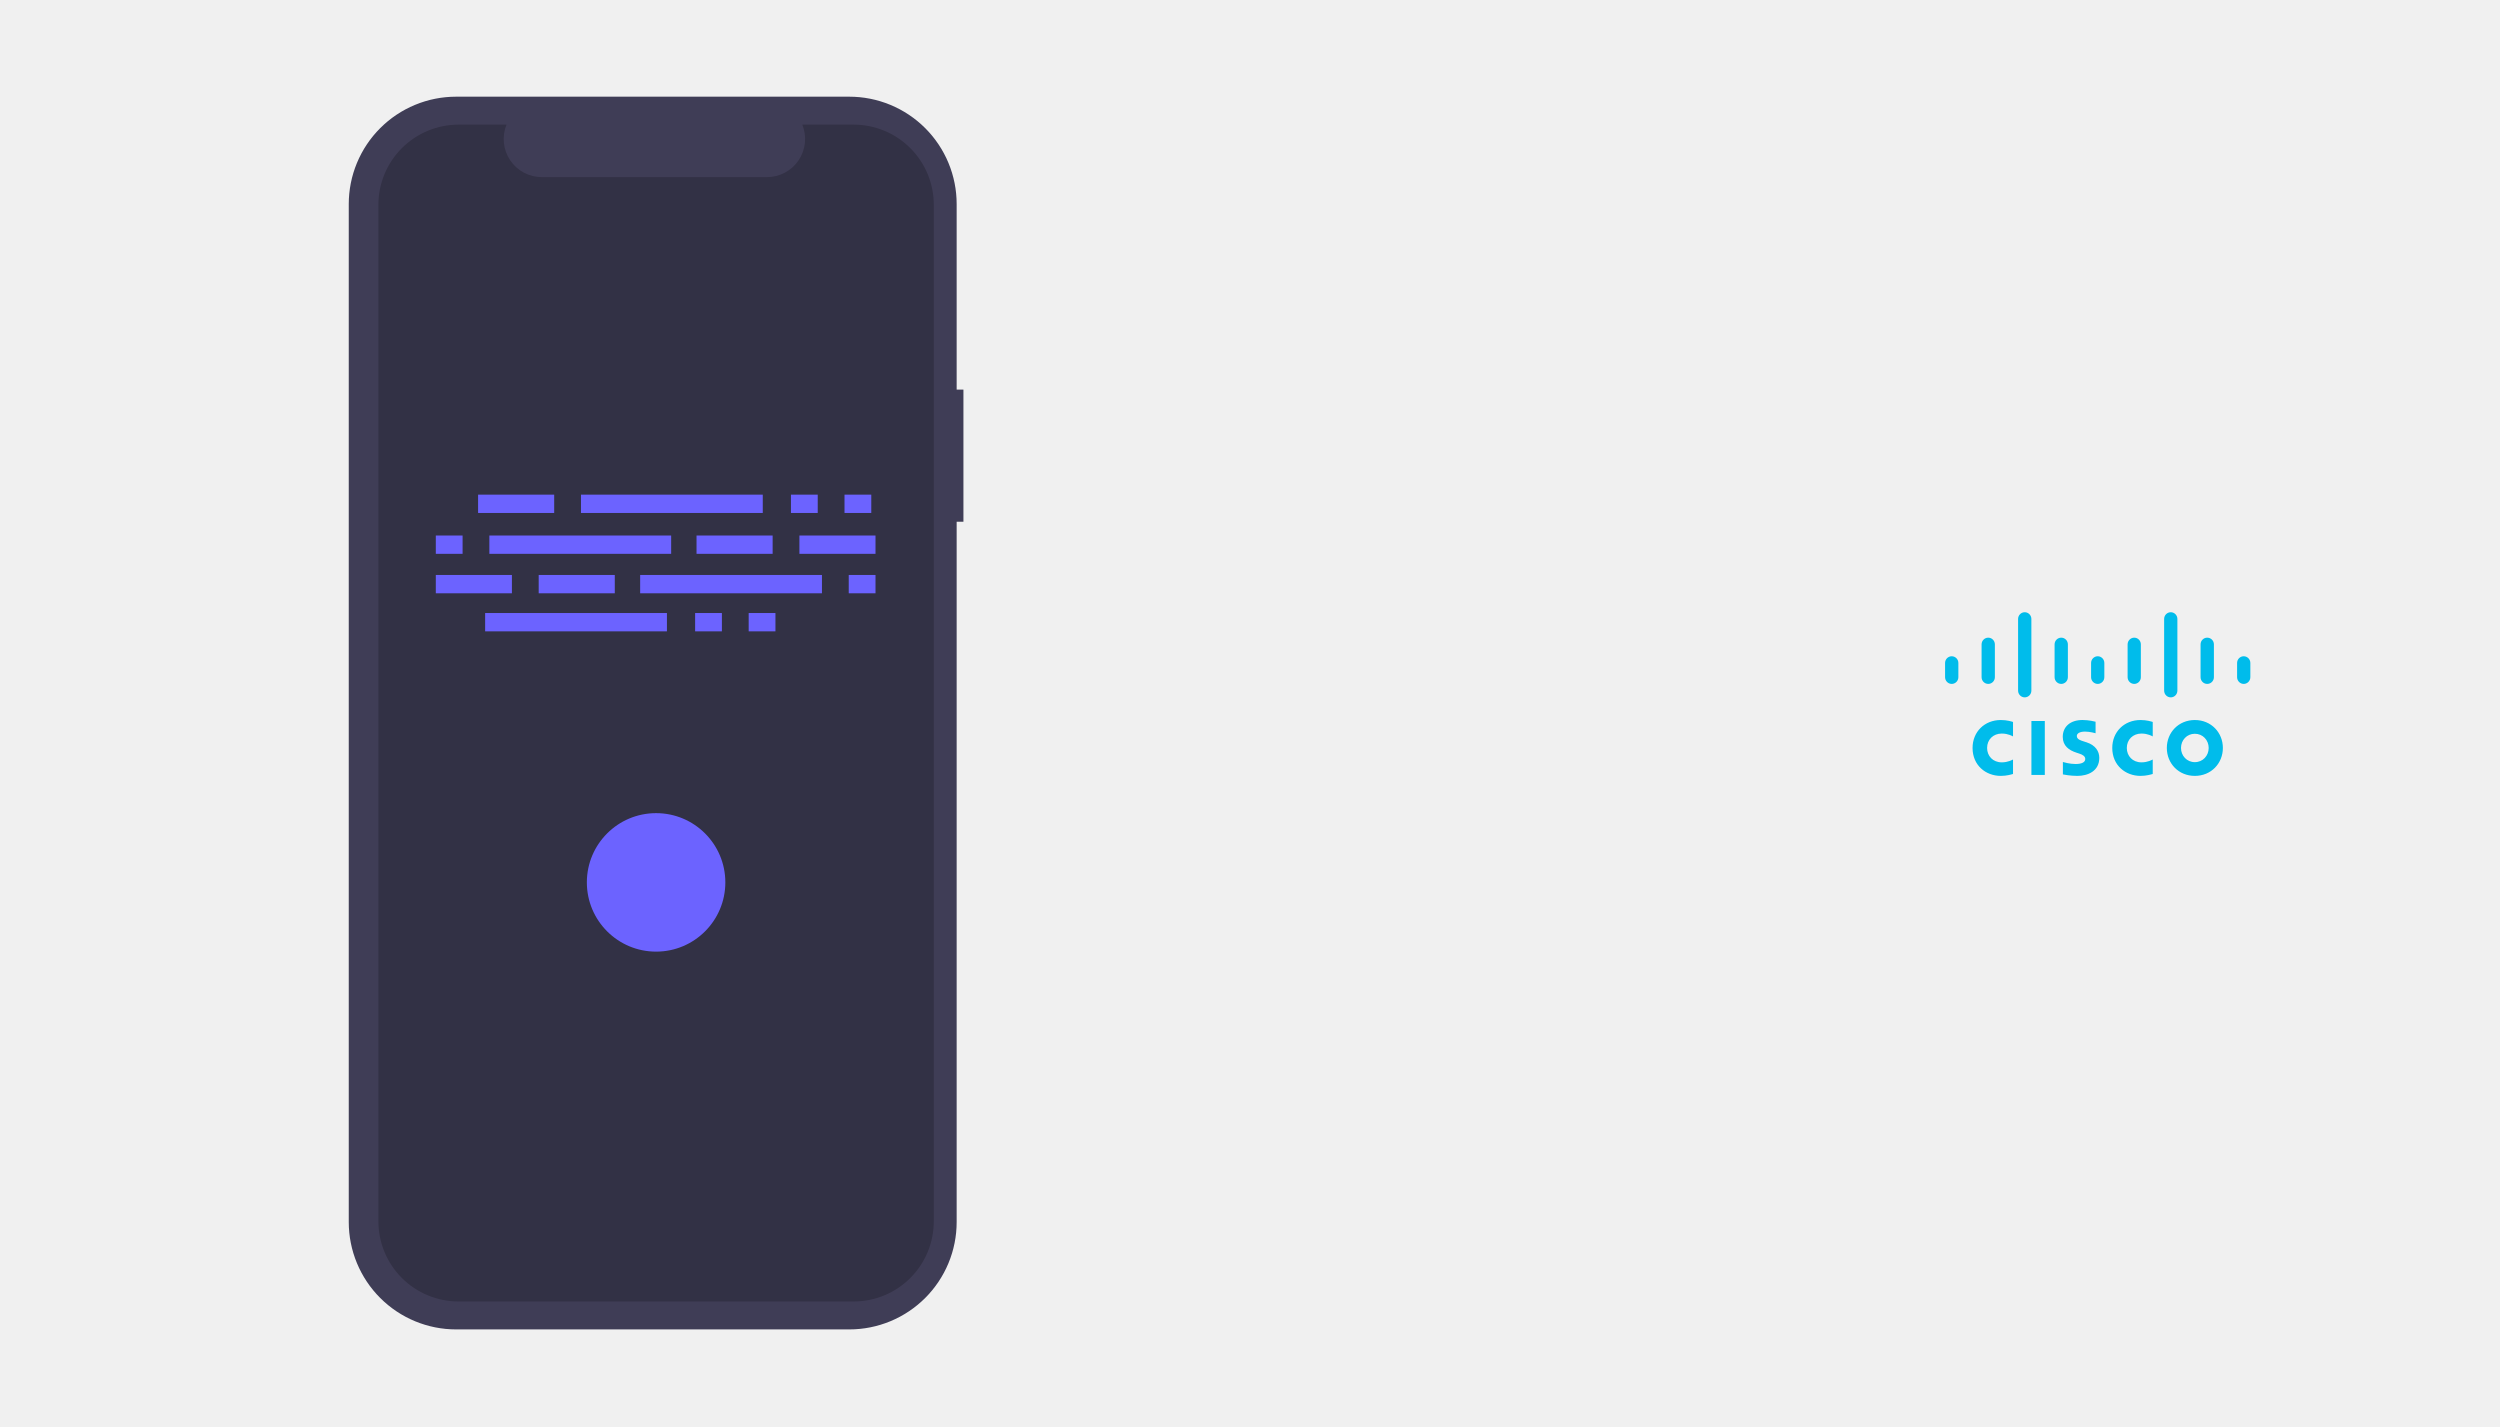
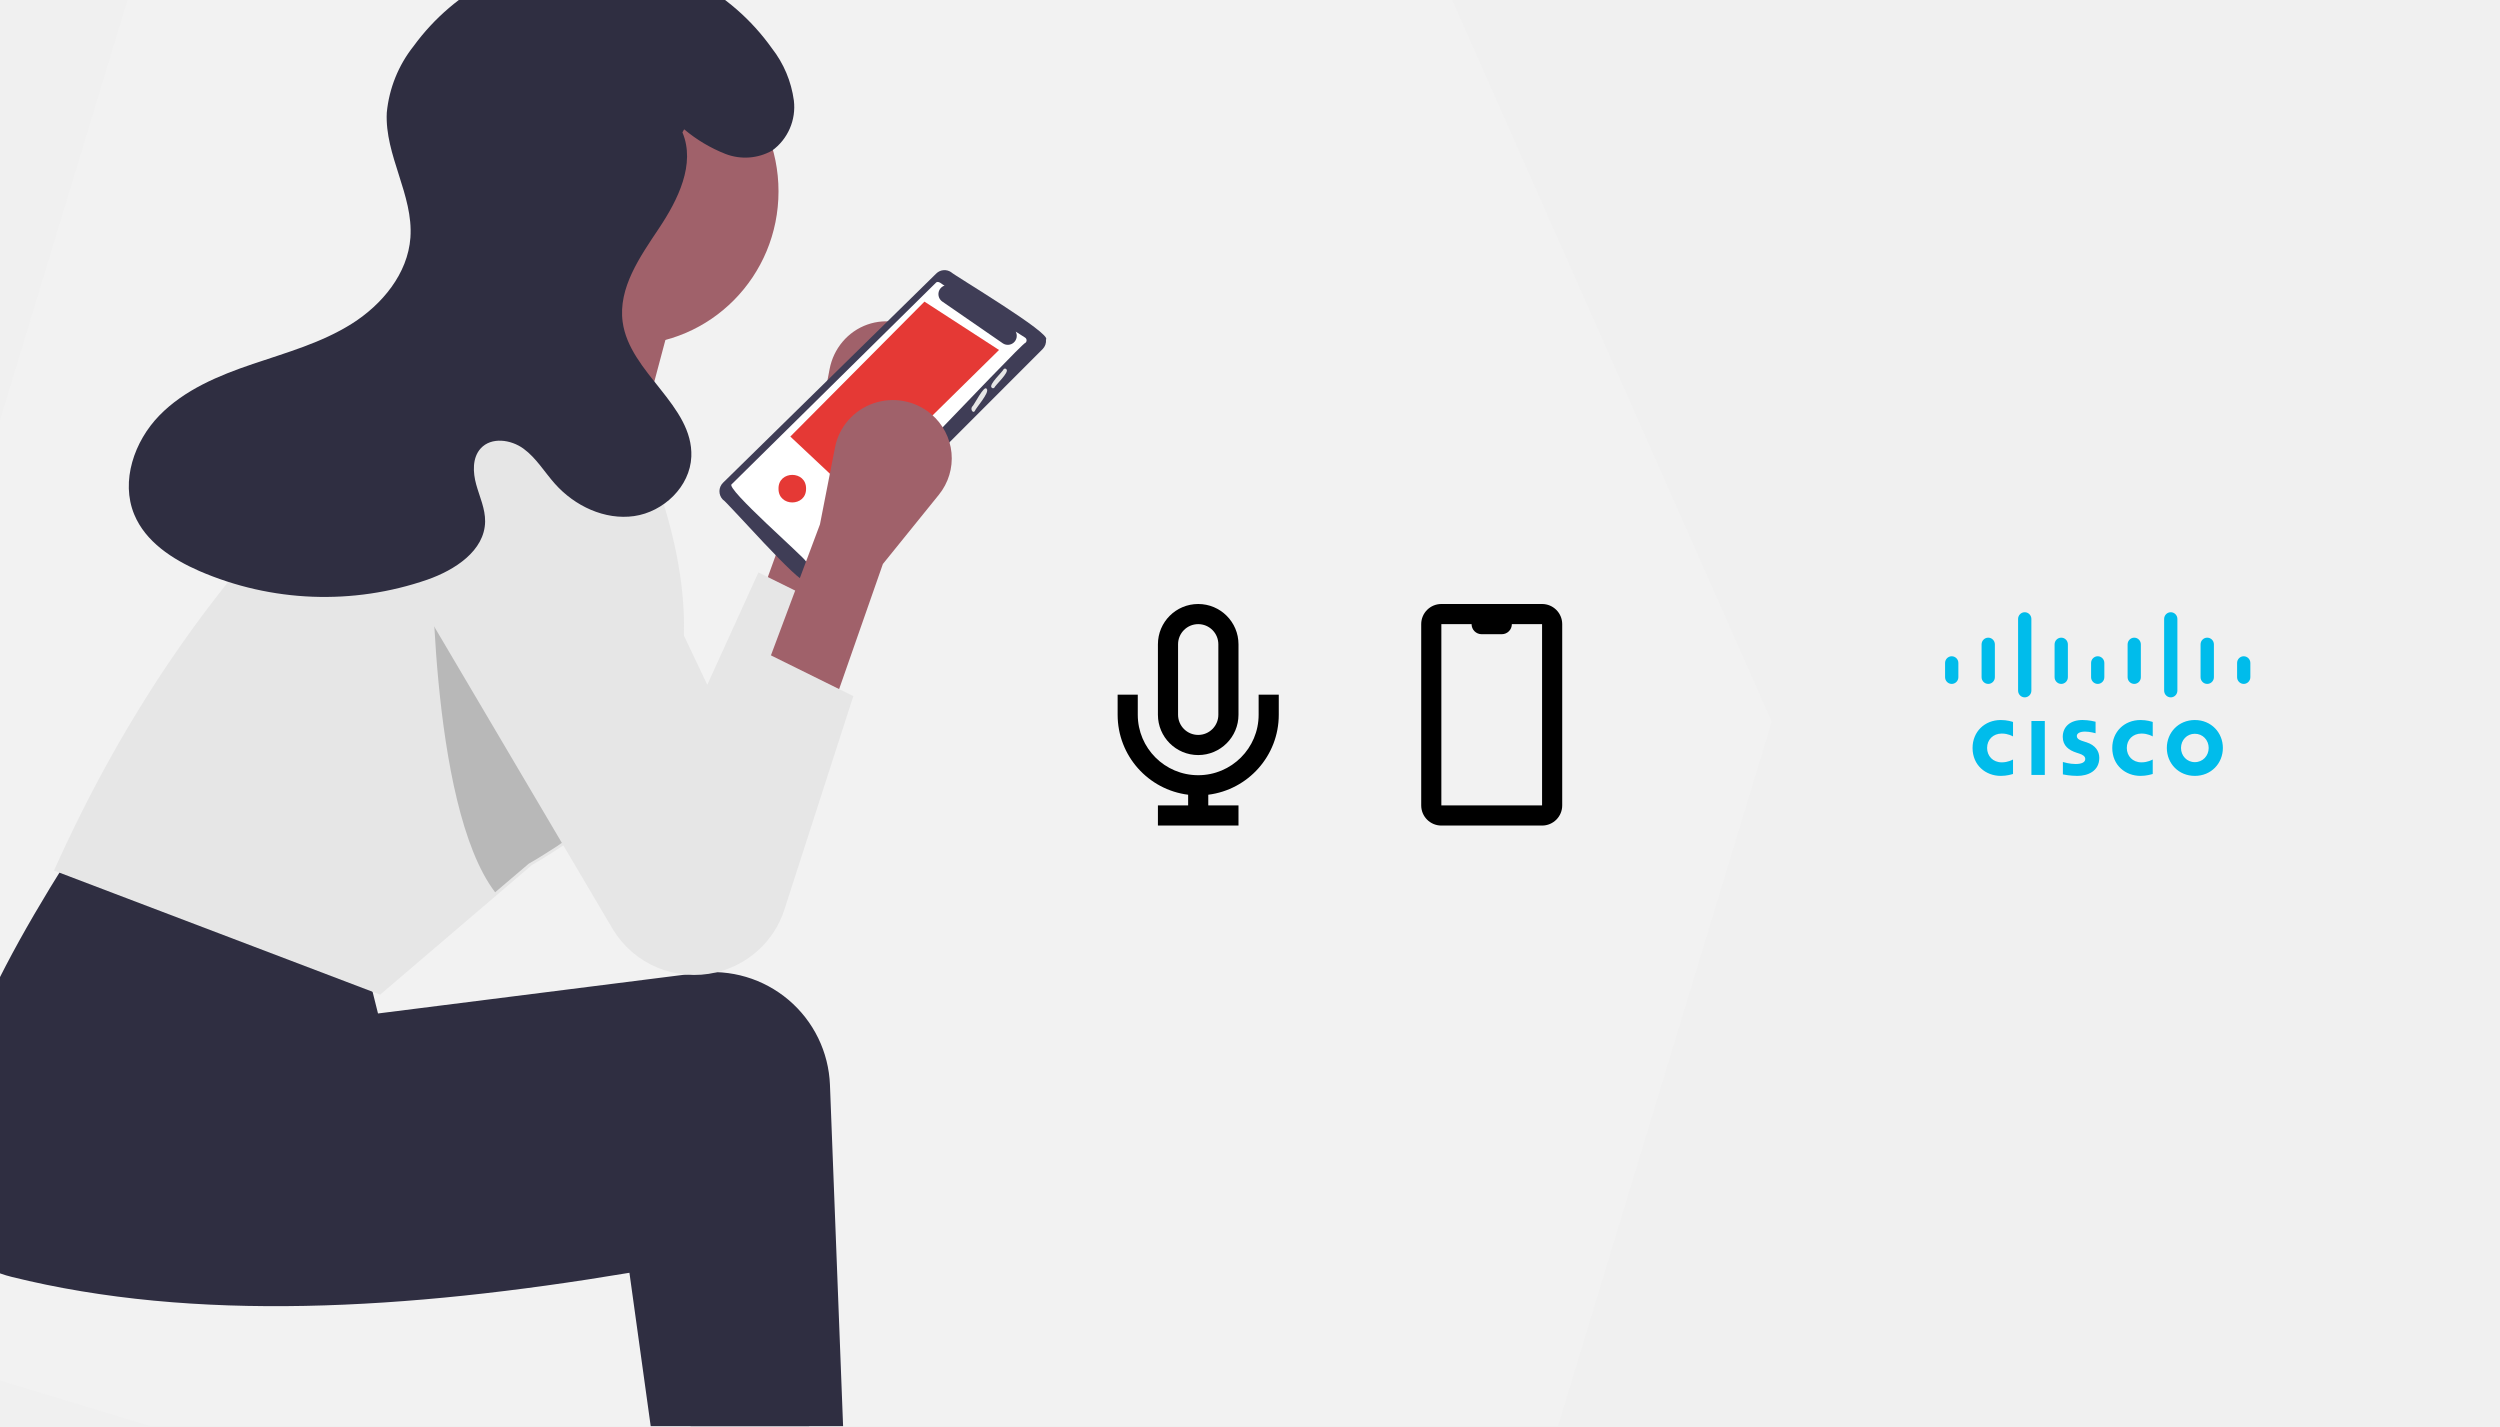
<svg xmlns="http://www.w3.org/2000/svg" width="724" height="413" viewBox="0 0 724 413" fill="none">
-   <path d="M651.701 192.002C651.701 190.925 650.84 190.052 649.783 190.052C648.723 190.052 647.862 190.925 647.862 192.002V196.104C647.862 197.187 648.723 198.06 649.783 198.06C650.84 198.06 651.701 197.187 651.701 196.104V192.002ZM641.147 186.618C641.147 185.541 640.288 184.667 639.204 184.667C638.144 184.667 637.285 185.541 637.285 186.618V196.104C637.285 197.187 638.144 198.06 639.204 198.06C640.288 198.06 641.147 197.187 641.147 196.104V186.618V186.618ZM630.571 179.252C630.571 178.175 629.712 177.302 628.652 177.302C627.592 177.302 626.734 178.175 626.734 179.252V200.002C626.734 201.085 627.592 201.958 628.652 201.958C629.712 201.958 630.571 201.085 630.571 200.002V179.252ZM619.992 186.618C619.992 185.541 619.134 184.667 618.074 184.667C617.016 184.667 616.155 185.541 616.155 186.618V196.104C616.155 197.187 617.016 198.06 618.074 198.06C619.134 198.06 619.992 197.187 619.992 196.104V186.618V186.618ZM609.416 192.002C609.416 190.925 608.558 190.052 607.504 190.052C606.444 190.052 605.579 190.925 605.579 192.002V196.104C605.579 197.187 606.444 198.06 607.504 198.06C608.558 198.06 609.416 197.187 609.416 196.104V192.002ZM598.857 186.618C598.857 185.541 597.992 184.667 596.933 184.667C595.873 184.667 595.008 185.541 595.008 186.618V196.104C595.008 197.187 595.873 198.06 596.933 198.06C597.992 198.06 598.857 197.187 598.857 196.104V186.618V186.618ZM588.286 179.252C588.286 178.175 587.421 177.302 586.361 177.302C585.302 177.302 584.437 178.175 584.437 179.252V200.002C584.437 201.085 585.302 201.958 586.361 201.958C587.421 201.958 588.286 201.085 588.286 200.002V179.252ZM577.715 186.618C577.715 185.541 576.85 184.667 575.79 184.667C574.73 184.667 573.866 185.541 573.866 186.618V196.104C573.866 197.187 574.73 198.06 575.79 198.06C576.85 198.06 577.715 197.187 577.715 196.104V186.618ZM567.143 192.002C567.143 190.925 566.279 190.052 565.219 190.052C564.16 190.052 563.294 190.925 563.294 192.002V196.104C563.294 197.187 564.16 198.06 565.219 198.06C566.279 198.06 567.143 197.187 567.143 196.104V192.002ZM606.876 209.011C606.76 208.979 604.984 208.513 603.097 208.513C599.524 208.513 597.373 210.475 597.373 213.398C597.373 215.985 599.172 217.275 601.332 217.969C601.572 218.05 601.924 218.162 602.159 218.241C603.121 218.549 603.888 219.006 603.888 219.798C603.888 220.683 603.001 221.256 601.073 221.256C599.379 221.256 597.754 220.764 597.412 220.676V224.272C597.603 224.313 599.533 224.698 601.596 224.698C604.562 224.698 607.956 223.38 607.956 219.455C607.956 217.551 606.81 215.798 604.294 214.985L603.224 214.638C602.586 214.433 601.447 214.102 601.447 213.15C601.447 212.399 602.291 211.87 603.845 211.87C605.186 211.87 606.818 212.328 606.876 212.346V209.011V209.011ZM639.636 216.606C639.636 218.879 637.924 220.719 635.626 220.719C633.326 220.719 631.619 218.879 631.619 216.606C631.619 214.337 633.326 212.497 635.626 212.497C637.924 212.497 639.636 214.337 639.636 216.606V216.606ZM635.626 208.518C630.901 208.518 627.513 212.143 627.513 216.606C627.513 221.076 630.901 224.698 635.626 224.698C640.351 224.698 643.744 221.076 643.744 216.606C643.744 212.143 640.351 208.518 635.626 208.518V208.518ZM582.969 209.078C582.605 208.968 581.258 208.518 579.434 208.518C574.717 208.518 571.254 211.939 571.254 216.606C571.254 221.64 575.077 224.698 579.434 224.698C581.166 224.698 582.487 224.281 582.969 224.142V219.948C582.802 220.042 581.535 220.777 579.712 220.777C577.13 220.777 575.464 218.928 575.464 216.606C575.464 214.213 577.202 212.438 579.712 212.438C581.566 212.438 582.813 213.189 582.969 213.272V209.078V209.078ZM623.431 209.078C623.064 208.968 621.717 208.518 619.899 208.518C615.174 208.518 611.711 211.939 611.711 216.606C611.711 221.64 615.539 224.698 619.899 224.698C621.621 224.698 622.944 224.281 623.431 224.142V219.948C623.261 220.042 621.992 220.777 620.17 220.777C617.589 220.777 615.925 218.928 615.925 216.606C615.925 214.213 617.664 212.438 620.17 212.438C622.023 212.438 623.273 213.189 623.431 213.272V209.078V209.078ZM592.174 224.42H588.298V208.795H592.174V224.42Z" fill="#00BCEB" />
-   <path d="M279.01 112.837H277.048V59.101C277.048 55.017 276.244 50.972 274.681 47.199C273.118 43.426 270.827 39.997 267.939 37.109C265.051 34.221 261.622 31.93 257.849 30.367C254.076 28.804 250.031 28 245.947 28H132.101C128.017 28 123.972 28.804 120.199 30.367C116.426 31.93 112.997 34.221 110.109 37.109C107.221 39.997 104.93 43.426 103.367 47.199C101.804 50.972 101 55.017 101 59.101V353.899C101 357.983 101.804 362.028 103.367 365.801C104.93 369.574 107.221 373.003 110.109 375.891C112.997 378.779 116.426 381.07 120.199 382.633C123.972 384.196 128.017 385 132.101 385H245.947C250.031 385 254.076 384.196 257.849 382.633C261.622 381.07 265.051 378.779 267.939 375.891C270.827 373.003 273.118 369.574 274.681 365.801C276.244 362.028 277.048 357.983 277.048 353.899V151.087H279.01L279.01 112.837Z" fill="#3F3D56" />
-   <path opacity="0.2" d="M247.202 36.091H232.341C233.025 37.767 233.286 39.585 233.101 41.385C232.916 43.185 232.292 44.912 231.282 46.414C230.273 47.916 228.91 49.146 227.313 49.997C225.716 50.848 223.934 51.293 222.125 51.293H156.904C155.094 51.293 153.312 50.848 151.716 49.997C150.119 49.146 148.755 47.916 147.746 46.414C146.737 44.912 146.112 43.185 145.928 41.385C145.743 39.585 146.004 37.767 146.687 36.091H132.807C129.757 36.091 126.737 36.692 123.919 37.859C121.101 39.026 118.541 40.737 116.384 42.894C114.228 45.051 112.517 47.611 111.35 50.429C110.182 53.247 109.582 56.267 109.582 59.317V353.683C109.582 356.733 110.182 359.753 111.35 362.571C112.517 365.389 114.227 367.949 116.384 370.106C118.541 372.263 121.101 373.973 123.919 375.141C126.737 376.308 129.757 376.909 132.807 376.909H247.202C250.252 376.909 253.272 376.308 256.09 375.141C258.908 373.973 261.468 372.263 263.625 370.106C265.782 367.949 267.493 365.389 268.66 362.571C269.827 359.753 270.428 356.733 270.428 353.683V59.317C270.428 56.267 269.827 53.247 268.66 50.429C267.493 47.611 265.782 45.051 263.625 42.894C261.468 40.737 258.908 39.026 256.09 37.859C253.272 36.692 250.252 36.091 247.202 36.091V36.091Z" fill="black" />
-   <path d="M160.493 143.249H138.454V148.555H160.493V143.249Z" fill="#6C63FF" />
-   <path d="M236.814 143.249H229.06V148.555H236.814V143.249Z" fill="#6C63FF" />
-   <path d="M252.323 143.249H244.569V148.555H252.323V143.249Z" fill="#6C63FF" />
-   <path d="M220.897 143.249H168.248V148.555H220.897V143.249Z" fill="#6C63FF" />
-   <path d="M209.061 177.532H201.307V182.838H209.061V177.532Z" fill="#6C63FF" />
-   <path d="M224.57 177.532H216.816V182.838H224.57V177.532Z" fill="#6C63FF" />
-   <path d="M193.144 177.532H140.495V182.838H193.144V177.532Z" fill="#6C63FF" />
-   <path d="M223.754 155.085H201.715V160.39H223.754V155.085Z" fill="#6C63FF" />
-   <path d="M253.547 155.085H231.508V160.39H253.547V155.085Z" fill="#6C63FF" />
-   <path d="M133.965 155.085H126.21V160.39H133.965V155.085Z" fill="#6C63FF" />
-   <path d="M194.368 155.085H141.719V160.39H194.368V155.085Z" fill="#6C63FF" />
-   <path d="M156.004 171.818H178.043V166.512H156.004V171.818Z" fill="#6C63FF" />
-   <path d="M126.21 171.818H148.249V166.512H126.21V171.818Z" fill="#6C63FF" />
-   <path d="M245.793 171.818H253.547V166.512H245.793V171.818Z" fill="#6C63FF" />
-   <path d="M185.389 171.818H238.038V166.512H185.389V171.818Z" fill="#6C63FF" />
-   <path d="M190.005 275.592C201.08 275.592 210.058 266.614 210.058 255.538C210.058 244.463 201.08 235.485 190.005 235.485C178.93 235.485 169.952 244.463 169.952 255.538C169.952 266.614 178.93 275.592 190.005 275.592Z" fill="#6C63FF" />
+   <g clip-path="url(#clip0)">
+     <path d="M651.701 192.002C651.701 190.925 650.84 190.052 649.783 190.052C648.723 190.052 647.862 190.925 647.862 192.002V196.104C647.862 197.187 648.723 198.06 649.783 198.06C650.84 198.06 651.701 197.187 651.701 196.104V192.002ZM641.147 186.618C641.147 185.541 640.288 184.667 639.204 184.667C638.144 184.667 637.285 185.541 637.285 186.618V196.104C637.285 197.187 638.144 198.06 639.204 198.06C640.288 198.06 641.147 197.187 641.147 196.104V186.618V186.618ZM630.571 179.252C630.571 178.175 629.712 177.302 628.652 177.302C627.592 177.302 626.734 178.175 626.734 179.252V200.002C626.734 201.085 627.592 201.958 628.652 201.958C629.712 201.958 630.571 201.085 630.571 200.002V179.252ZM619.992 186.618C619.992 185.541 619.134 184.667 618.074 184.667C617.016 184.667 616.155 185.541 616.155 186.618V196.104C616.155 197.187 617.016 198.06 618.074 198.06C619.134 198.06 619.992 197.187 619.992 196.104V186.618V186.618ZM609.416 192.002C609.416 190.925 608.558 190.052 607.504 190.052C606.444 190.052 605.579 190.925 605.579 192.002V196.104C605.579 197.187 606.444 198.06 607.504 198.06C608.558 198.06 609.416 197.187 609.416 196.104V192.002ZM598.857 186.618C598.857 185.541 597.992 184.667 596.933 184.667C595.873 184.667 595.008 185.541 595.008 186.618V196.104C595.008 197.187 595.873 198.06 596.933 198.06C597.992 198.06 598.857 197.187 598.857 196.104V186.618V186.618ZM588.286 179.252C588.286 178.175 587.421 177.302 586.361 177.302C585.302 177.302 584.437 178.175 584.437 179.252V200.002C584.437 201.085 585.302 201.958 586.361 201.958C587.421 201.958 588.286 201.085 588.286 200.002V179.252ZM577.715 186.618C577.715 185.541 576.85 184.667 575.79 184.667C574.73 184.667 573.866 185.541 573.866 186.618V196.104C573.866 197.187 574.73 198.06 575.79 198.06C576.85 198.06 577.715 197.187 577.715 196.104V186.618ZM567.143 192.002C567.143 190.925 566.279 190.052 565.219 190.052C564.16 190.052 563.294 190.925 563.294 192.002V196.104C563.294 197.187 564.16 198.06 565.219 198.06C566.279 198.06 567.143 197.187 567.143 196.104V192.002ZM606.876 209.011C606.76 208.979 604.984 208.513 603.097 208.513C599.524 208.513 597.373 210.475 597.373 213.398C597.373 215.985 599.172 217.275 601.332 217.969C601.572 218.05 601.924 218.162 602.159 218.241C603.121 218.549 603.888 219.006 603.888 219.798C603.888 220.683 603.001 221.256 601.073 221.256C599.379 221.256 597.754 220.764 597.412 220.676V224.272C597.603 224.313 599.533 224.698 601.596 224.698C604.562 224.698 607.956 223.38 607.956 219.455C607.956 217.551 606.81 215.798 604.294 214.985L603.224 214.638C602.586 214.433 601.447 214.102 601.447 213.15C601.447 212.399 602.291 211.87 603.845 211.87C605.186 211.87 606.818 212.328 606.876 212.346V209.011V209.011ZM639.636 216.606C639.636 218.879 637.924 220.719 635.626 220.719C633.326 220.719 631.619 218.879 631.619 216.606C631.619 214.337 633.326 212.497 635.626 212.497C637.924 212.497 639.636 214.337 639.636 216.606V216.606ZM635.626 208.518C630.901 208.518 627.513 212.143 627.513 216.606C627.513 221.076 630.901 224.698 635.626 224.698C640.351 224.698 643.744 221.076 643.744 216.606C643.744 212.143 640.351 208.518 635.626 208.518V208.518ZM582.969 209.078C582.605 208.968 581.258 208.518 579.434 208.518C574.717 208.518 571.254 211.939 571.254 216.606C571.254 221.64 575.077 224.698 579.434 224.698C581.166 224.698 582.487 224.281 582.969 224.142V219.948C582.802 220.042 581.535 220.777 579.712 220.777C577.13 220.777 575.464 218.928 575.464 216.606C575.464 214.213 577.202 212.438 579.712 212.438C581.566 212.438 582.813 213.189 582.969 213.272V209.078V209.078ZM623.431 209.078C623.064 208.968 621.717 208.518 619.899 208.518C615.174 208.518 611.711 211.939 611.711 216.606C611.711 221.64 615.539 224.698 619.899 224.698C621.621 224.698 622.944 224.281 623.431 224.142V219.948C623.261 220.042 621.992 220.777 620.17 220.777C617.589 220.777 615.925 218.928 615.925 216.606C615.925 214.213 617.664 212.438 620.17 212.438C622.023 212.438 623.273 213.189 623.431 213.272V209.078V209.078ZM592.174 224.42H588.298V208.795H592.174V224.42Z" fill="#00BCEB" />
+     <path d="M416.843 526.241L495.821 265.949L513.098 209L461.755 93.058L417.939 -5.892L414.302 -14.111L381.885 -23.944L253.01 -63.046L188.313 -82.672L168.865 -88.575L154.791 -92.843L123.433 -102.357L72.665 -117.762L59.384 -73.979L46.694 -32.163L37.576 -2.107L-77.247 376.328L416.843 526.241Z" fill="#F2F2F2" />
+     <path fill-rule="evenodd" clip-rule="evenodd" d="M347 174.917C353.443 174.917 358.667 180.14 358.667 186.583V207C358.667 213.443 353.443 218.667 347 218.667C340.557 218.667 335.333 213.443 335.333 207V186.583C335.333 180.14 340.557 174.917 347 174.917ZM349.917 230.153V233.25H358.667V239.083H335.333V233.25H344.083V230.153C332.573 228.718 323.667 218.899 323.667 207V201.167H329.5V207C329.5 216.665 337.335 224.5 347 224.5C356.665 224.5 364.5 216.665 364.5 207V201.167H370.333V207C370.333 218.899 361.427 228.718 349.917 230.153ZM341.167 186.583C341.167 183.362 343.778 180.75 347 180.75C350.222 180.75 352.833 183.362 352.833 186.583V207C352.833 210.222 350.222 212.833 347 212.833C343.778 212.833 341.167 210.222 341.167 207V186.583Z" fill="black" />
+     <path d="M239.221 184.281L219.754 174.321L235.977 129.5L240.252 106.896C240.807 103.959 242.106 101.223 244.019 98.961C245.931 96.699 248.39 94.99 251.15 94.006C253.91 93.021 256.875 92.794 259.747 93.349C262.619 93.904 265.299 95.221 267.518 97.167V97.167C270.807 100.052 272.872 104.131 273.278 108.544C273.683 112.957 272.397 117.359 269.691 120.82L253.821 141.12L239.221 184.281Z" fill="#A0616A" />
+     <path d="M245.982 178.788L242.34 190.059L225.991 240.691C224.391 245.654 221.375 250.056 217.307 253.368C213.238 256.68 208.289 258.762 203.054 259.363C197.819 259.964 192.519 259.059 187.791 256.757C183.062 254.455 179.107 250.854 176.398 246.385L123.398 156.597C122.55 155.198 121.827 153.729 121.236 152.206C118.675 145.562 118.803 138.197 121.592 131.643C124.382 125.089 129.619 119.85 136.215 117.014C142.812 114.177 150.26 113.963 157.013 116.414C163.765 118.865 169.302 123.794 172.473 130.177L204.83 198.315L219.638 165.775L245.982 178.788Z" fill="#E6E6E6" />
+     <path d="M238 507.161L201.948 510.421L182.284 368.597C117.463 379.445 56.311 382.92 3.417 369.797C-1.053 368.703 -5.247 366.702 -8.902 363.919C-12.557 361.136 -15.595 357.632 -17.824 353.626C-20.053 349.62 -21.425 345.198 -21.854 340.639C-22.284 336.08 -21.761 331.482 -20.319 327.134C-13.989 308.339 -2.836 288.198 10.22 267.526L97.071 298.5L100.349 311.541L192.987 299.876C197.665 299.287 202.415 299.672 206.935 301.007C211.456 302.343 215.648 304.599 219.244 307.632C222.841 310.666 225.764 314.41 227.828 318.628C229.892 322.846 231.052 327.445 231.233 332.132L238 507.161Z" fill="#2F2E41" />
+     <path d="M247.123 490.04L211.071 493.316L191.407 350.826C126.586 361.725 65.434 365.216 12.54 352.032C8.07 350.933 3.876 348.922 0.221 346.126C-3.434 343.33 -6.472 339.809 -8.701 335.784C-10.93 331.759 -12.302 327.317 -12.732 322.737C-13.161 318.157 -12.638 313.537 -11.197 309.168C-4.866 290.285 6.287 270.05 19.342 249.281L106.194 280.399L109.471 293.502L202.11 281.782C206.788 281.19 211.538 281.577 216.058 282.919C220.579 284.26 224.771 286.527 228.367 289.575C231.964 292.623 234.887 296.385 236.951 300.622C239.015 304.86 240.174 309.48 240.356 314.19L247.123 490.04Z" fill="#2F2E41" />
+     <path d="M181.552 99.895C157.305 99.895 137.649 79.983 137.649 55.421C137.649 30.859 157.305 10.947 181.552 10.947C205.8 10.947 225.456 30.859 225.456 55.421C225.456 79.983 205.8 99.895 181.552 99.895Z" fill="#A0616A" />
+     <path d="M180.167 145.509L129.667 138.945L149.216 78.228H198.088L180.167 145.509Z" fill="#A0616A" />
+     <path d="M193.853 206.882C191.292 214.016 187.58 220.679 182.864 226.605C176.143 234.88 168.067 241.947 158.982 247.504C157.4 248.533 155.759 249.518 154.059 250.488L144.36 258.777L110.09 288.053L15.632 252.119C36.466 205.677 62.458 168.965 92.245 139.395C98.433 130.29 107.255 123.307 117.521 119.386C127.788 115.466 139.006 114.796 149.664 117.467L185.003 126.329C197.574 156.09 202.248 183.456 193.853 206.882Z" fill="#E6E6E6" />
+     <path d="M271.141 79.211C271.695 78.662 272.419 78.321 273.194 78.245C273.968 78.168 274.745 78.361 275.395 78.79C276.264 79.712 304.703 96.643 302.92 98.323C302.973 98.832 302.912 99.347 302.74 99.83C302.569 100.312 302.292 100.75 301.931 101.111L235.838 167.231C235.517 167.552 235.136 167.807 234.716 167.978C234.296 168.15 233.846 168.236 233.393 168.232C232.063 169.939 210.401 145.135 209.308 144.66C208.682 144.006 208.338 143.13 208.351 142.223C208.364 141.316 208.733 140.451 209.378 139.815L271.141 79.211Z" fill="#3F3D56" />
+     <path d="M296.863 97.766L294.149 96.029C294.42 96.541 294.514 97.128 294.416 97.699C294.317 98.27 294.033 98.793 293.606 99.183C293.18 99.574 292.636 99.811 292.06 99.857C291.485 99.903 290.911 99.755 290.428 99.437L272.868 87.316C272.475 87.037 272.167 86.654 271.978 86.209C271.788 85.765 271.726 85.276 271.797 84.799C271.867 84.32 272.069 83.871 272.379 83.501C272.688 83.132 273.094 82.855 273.551 82.703C272.856 82.466 271.732 81.048 270.978 81.941L211.905 140.229C209.801 141.258 233.369 161.765 233.382 162.57C235.141 164.539 295.735 99.276 297.024 99.231C297.123 99.131 297.199 99.01 297.245 98.876C297.292 98.743 297.308 98.601 297.293 98.46C297.277 98.32 297.231 98.184 297.156 98.064C297.082 97.944 296.982 97.842 296.863 97.766V97.766Z" fill="white" />
+     <path d="M228.877 126.427L246.766 143.228L289.316 101.354L267.722 87.351L228.877 126.427Z" fill="#E53935" />
+     <path d="M287.173 112.236C286.225 111.378 290.459 107.566 290.642 106.939C290.752 106.809 290.898 106.737 291.05 106.737C291.202 106.737 291.348 106.809 291.458 106.939C292.406 107.797 288.172 111.609 287.99 112.237C287.88 112.366 287.733 112.439 287.581 112.439C287.429 112.439 287.283 112.366 287.173 112.236V112.236Z" fill="#E6E6E6" />
+     <path d="M281.506 117.807C282.024 117.52 285.057 111.243 285.758 112.641C286.699 113.675 282.497 118.267 282.316 119.023C281.799 119.82 280.973 118.585 281.506 117.807Z" fill="#E6E6E6" />
+     <path d="M233.438 141.518C233.514 146.839 225.38 146.839 225.457 141.517C225.381 136.196 233.514 136.196 233.438 141.518Z" fill="#E53935" />
+     <path opacity="0.2" d="M182.123 226.189C175.362 234.475 167.239 241.552 158.1 247.116C156.508 248.146 154.858 249.132 153.148 250.103L143.392 258.404C124.026 232.988 125.116 155.772 125.116 155.772L154.592 158.715L182.123 226.189Z" fill="black" />
+     <path d="M240.776 205.947L220.895 196.112L237.462 151.851L241.828 129.53C242.396 126.63 243.722 123.928 245.675 121.694C247.629 119.46 250.14 117.773 252.959 116.801C255.778 115.828 258.805 115.605 261.738 116.152C264.672 116.7 267.409 118 269.675 119.923V119.923C273.034 122.771 275.143 126.8 275.557 131.158C275.971 135.515 274.657 139.862 271.894 143.28L255.686 163.326L240.776 205.947Z" fill="#A0616A" />
+     <path d="M220.783 188.574L247.123 201.592L227.134 263.502C225.698 267.947 223.125 271.951 219.664 275.125C216.202 278.298 211.97 280.534 207.377 281.614V281.614C201.714 282.947 195.769 282.462 190.403 280.231C185.037 277.999 180.53 274.136 177.535 269.202L124.53 179.397C120.773 173.208 119.614 165.814 121.299 158.792C122.984 151.77 127.38 145.678 133.548 141.817V141.817C136.865 139.74 140.588 138.377 144.474 137.816C148.359 137.256 152.32 137.51 156.1 138.563C159.879 139.616 163.392 141.443 166.41 143.927C169.427 146.41 171.882 149.494 173.614 152.977L205.967 221.119L220.783 188.574Z" fill="#E6E6E6" />
+     <path d="M198.129 37.444C201.715 40.465 205.764 42.877 210.116 44.588C212.299 45.428 214.638 45.776 216.969 45.607C219.3 45.438 221.566 44.756 223.608 43.61C225.847 41.985 227.613 39.783 228.721 37.233C229.829 34.683 230.238 31.879 229.905 29.115C229.159 23.584 226.959 18.356 223.534 13.975C217.626 5.676 209.858 -1.093 200.865 -5.781C191.872 -10.469 181.908 -12.943 171.788 -12.999C161.668 -13.056 151.678 -10.694 142.634 -6.106C133.59 -1.519 125.749 5.163 119.751 13.396C115.378 18.908 112.69 25.586 112.013 32.615C111.384 44.964 119.75 56.492 118.856 68.824C118.099 79.254 110.686 88.189 101.907 93.735C93.128 99.281 82.982 102.093 73.166 105.423C63.35 108.753 53.423 112.863 46.158 120.315C38.893 127.768 34.885 139.332 38.873 148.984C42.15 156.914 49.937 161.958 57.745 165.374C78.682 174.428 102.2 175.32 123.75 167.876C131.695 165.094 140.37 159.529 140.491 151.037C140.544 147.351 138.901 143.891 137.915 140.342C136.929 136.793 136.744 132.561 139.218 129.85C142.285 126.489 147.955 127.263 151.621 129.944C155.287 132.625 157.671 136.691 160.696 140.092C166.439 146.549 175.146 150.673 183.655 149.457C192.165 148.241 199.856 140.92 200.208 132.247C200.813 117.349 182.332 108.022 180.323 93.25C178.981 83.384 185.341 74.358 190.852 66.1C196.362 57.843 201.488 47.496 197.63 38.332" fill="#2F2E41" />
+     <path fill-rule="evenodd" clip-rule="evenodd" d="M446.583 174.917H417.417C414.195 174.917 411.583 177.528 411.583 180.75V233.25C411.583 236.472 414.195 239.083 417.417 239.083H446.583C449.805 239.083 452.417 236.472 452.417 233.25V180.75C452.417 177.528 449.805 174.917 446.583 174.917ZM417.417 180.75H426.167C426.167 182.361 427.472 183.667 429.083 183.667H434.917C436.527 183.667 437.833 182.361 437.833 180.75H446.583V233.25H417.417V180.75Z" fill="black" />
+   </g>
+   <defs>
+     <clipPath id="clip0">
+       <rect width="724" height="413" fill="white" />
+     </clipPath>
+   </defs>
</svg>
